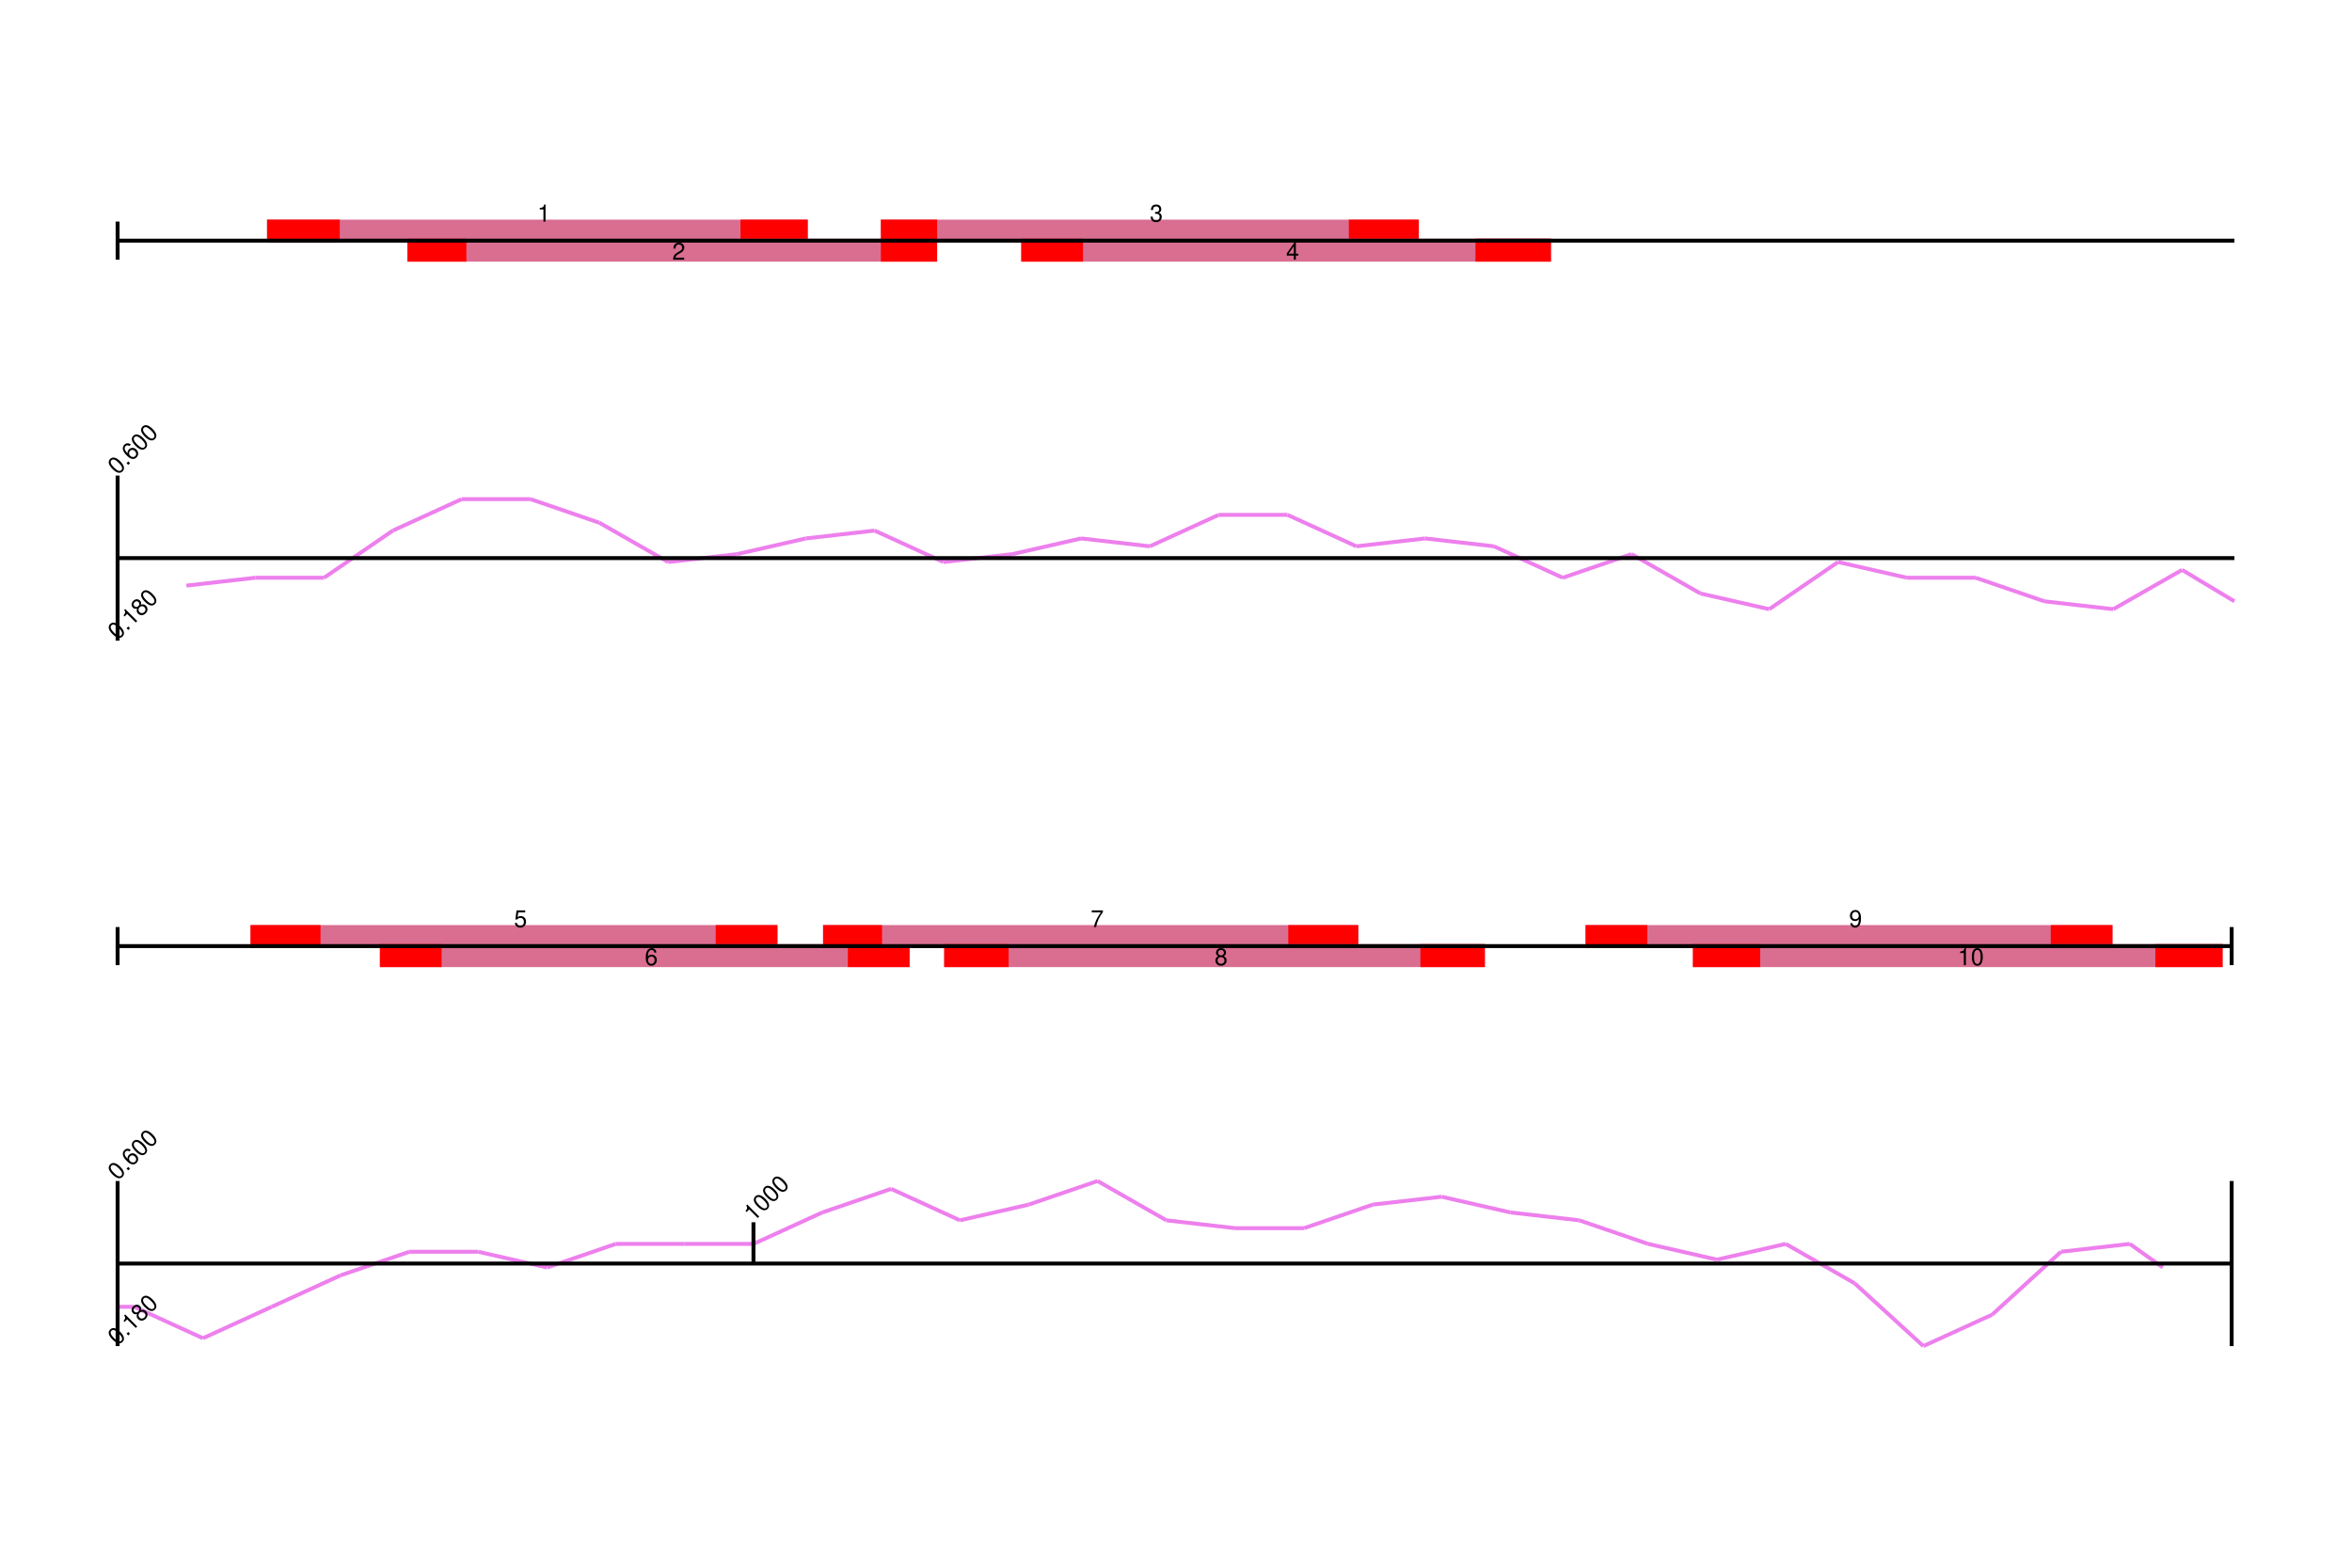
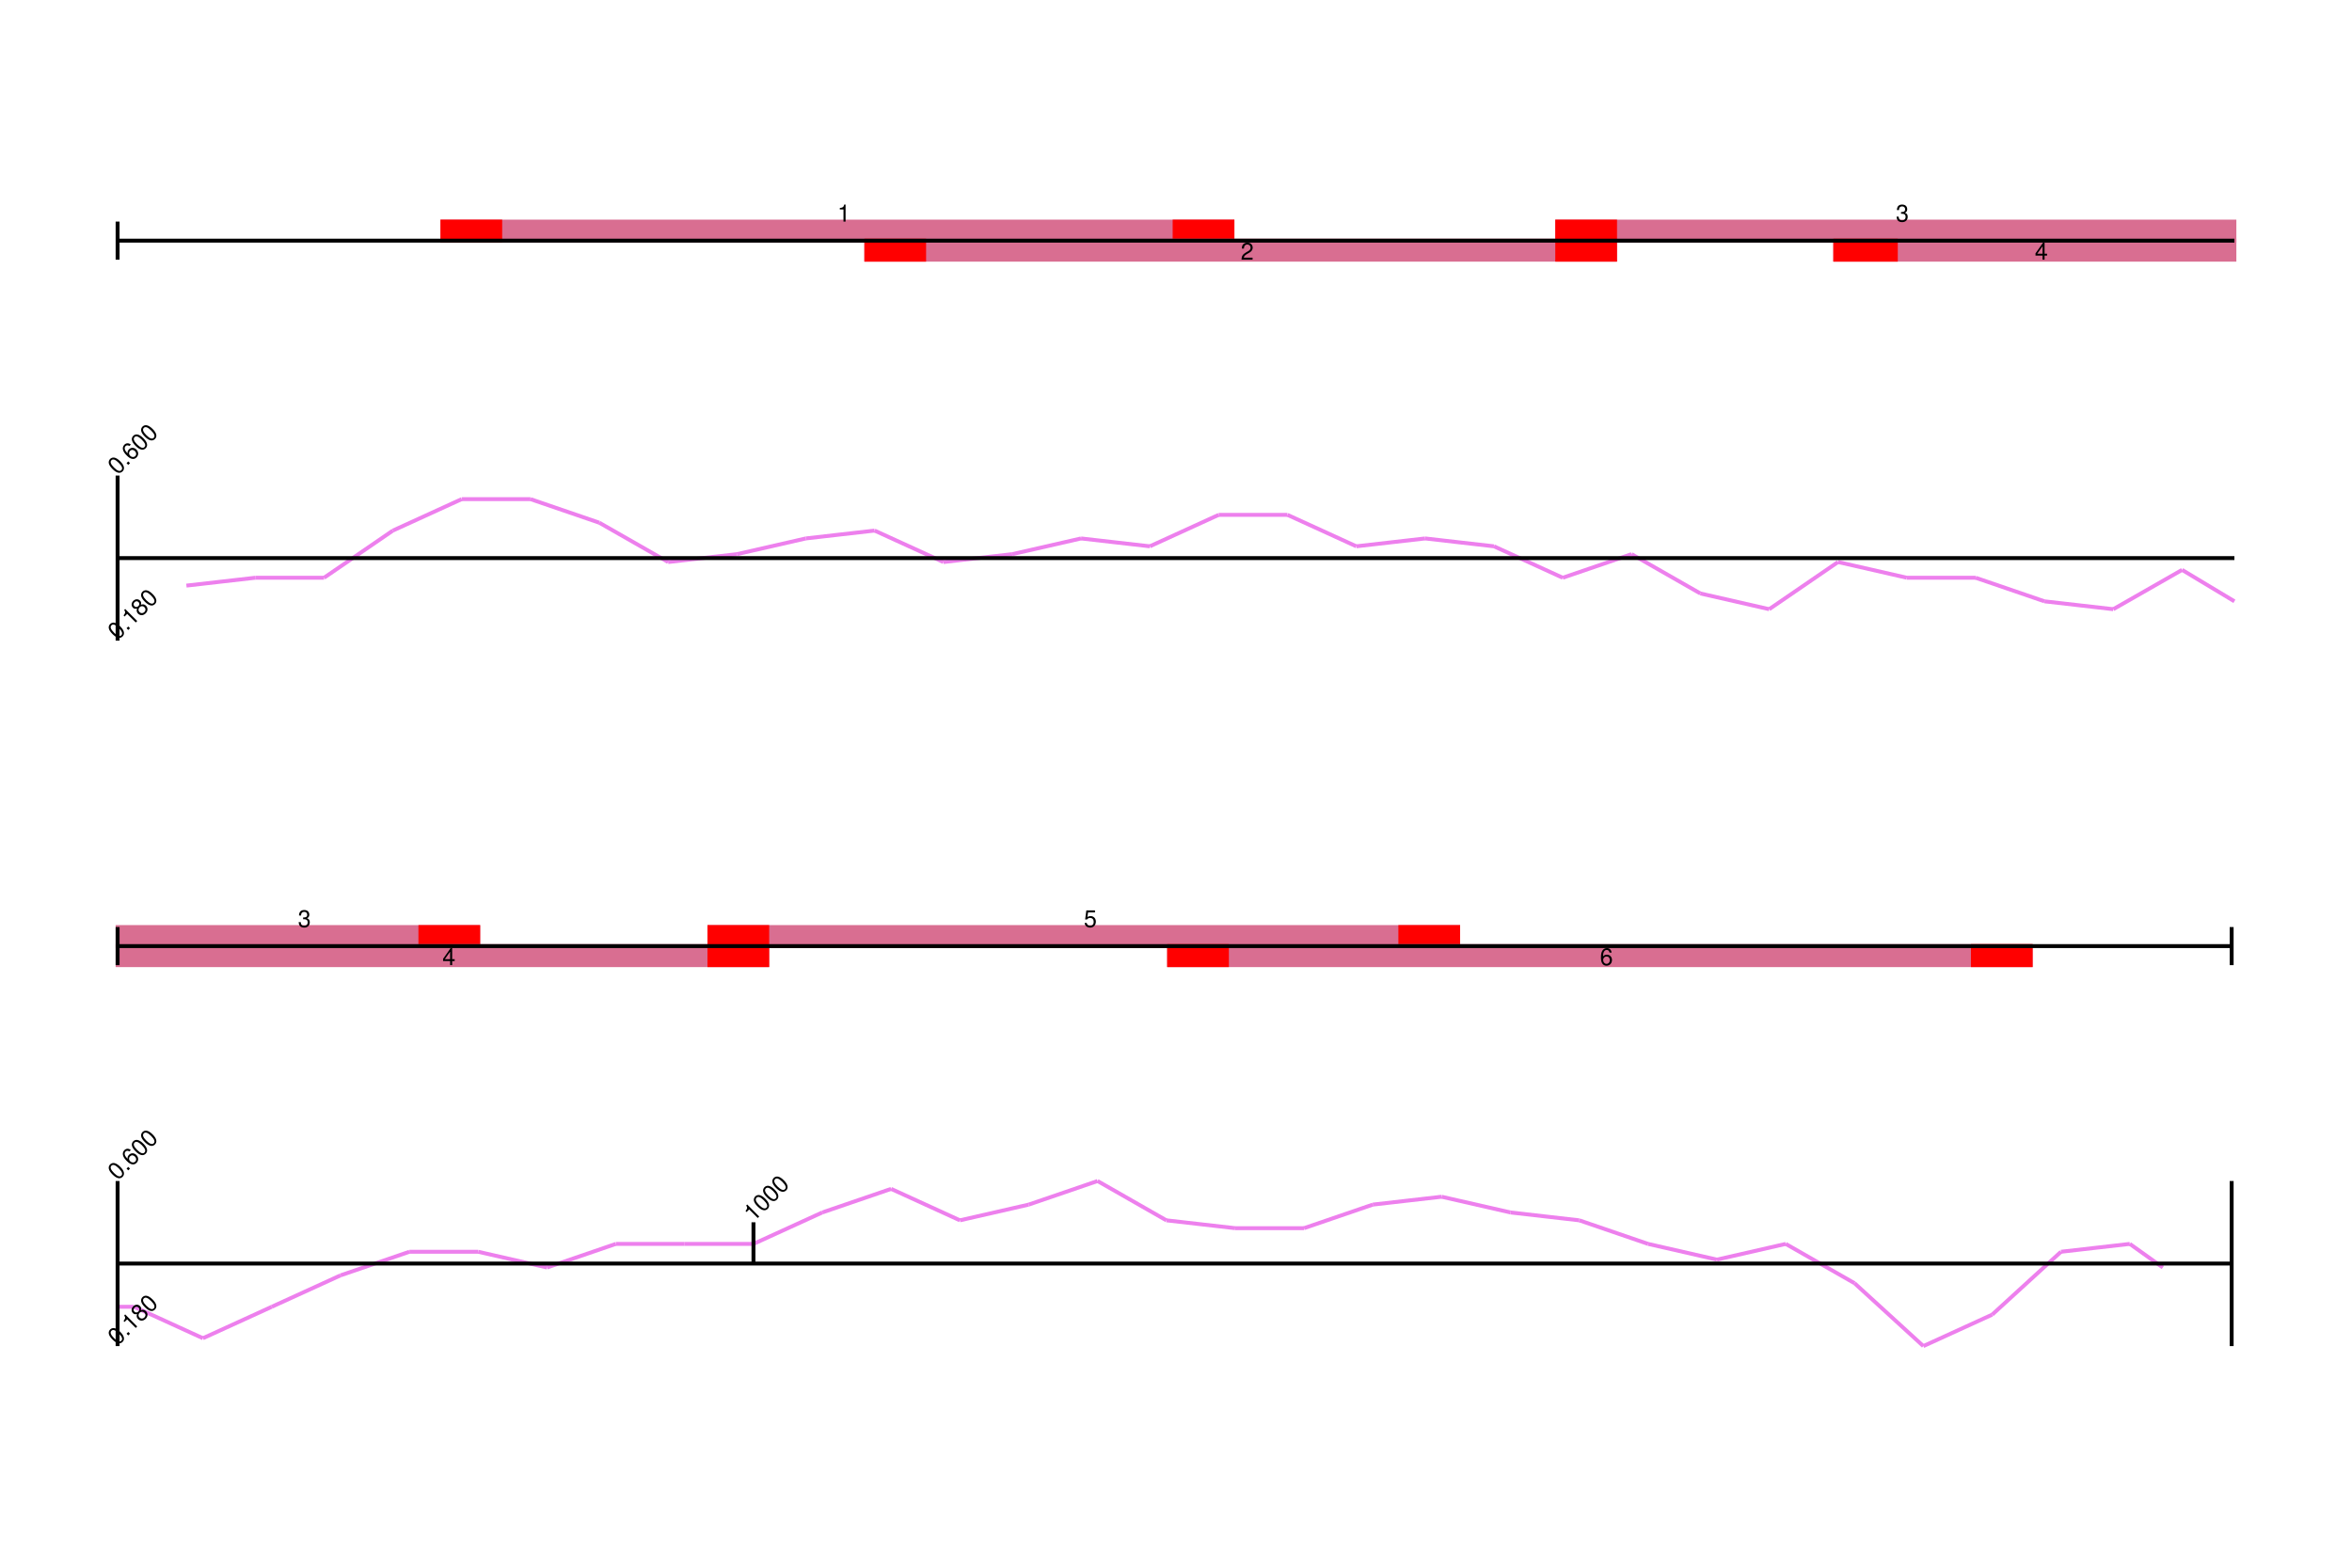
- <svg xmlns="http://www.w3.org/2000/svg" width="600" height="400" preserveAspectRatio="xMinYMin meet" viewBox="0 0 600 400" version="1.0" fill-rule="evenodd">
+ <svg xmlns="http://www.w3.org/2000/svg" fill-rule="evenodd" height="400" preserveAspectRatio="xMinYMin meet" version="1.0" viewBox="0 0 600 400" width="600">
  <clipPath id="clip">
-     <rect x="0" y="0" width="600" height="400" />
+     <rect height="400" width="600" x="0" y="0" />
  </clipPath>
-   <g id="group" transform="scale(1,-1) translate(0,-400)" style="clip-path: url(#clip)">
+   <g id="group" style="clip-path: url(#clip)" transform="scale(1,-1) translate(0,-400)">
    <g transform="">
      <path d="M 47.555,250.58 L 47.555,250.58 Z" style="stroke: rgb(93%,50%,93%); stroke-linecap: butt; stroke-width: 1;" />
      <path d="M 47.555,250.58 L 65.111,252.586 Z" style="stroke: rgb(93%,50%,93%); stroke-linecap: butt; stroke-width: 1;" />
      <path d="M 65.111,252.586 L 82.666,252.586 Z" style="stroke: rgb(93%,50%,93%); stroke-linecap: butt; stroke-width: 1;" />
      <path d="M 82.666,252.586 L 100.221,264.62 Z" style="stroke: rgb(93%,50%,93%); stroke-linecap: butt; stroke-width: 1;" />
      <path d="M 100.221,264.62 L 117.776,272.643 Z" style="stroke: rgb(93%,50%,93%); stroke-linecap: butt; stroke-width: 1;" />
      <path d="M 117.776,272.643 L 135.332,272.643 Z" style="stroke: rgb(93%,50%,93%); stroke-linecap: butt; stroke-width: 1;" />
      <path d="M 135.332,272.643 L 152.887,266.626 Z" style="stroke: rgb(93%,50%,93%); stroke-linecap: butt; stroke-width: 1;" />
      <path d="M 152.887,266.626 L 170.442,256.597 Z" style="stroke: rgb(93%,50%,93%); stroke-linecap: butt; stroke-width: 1;" />
      <path d="M 170.442,256.597 L 187.997,258.603 Z" style="stroke: rgb(93%,50%,93%); stroke-linecap: butt; stroke-width: 1;" />
      <path d="M 187.997,258.603 L 205.553,262.614 Z" style="stroke: rgb(93%,50%,93%); stroke-linecap: butt; stroke-width: 1;" />
      <path d="M 205.553,262.614 L 223.108,264.62 Z" style="stroke: rgb(93%,50%,93%); stroke-linecap: butt; stroke-width: 1;" />
      <path d="M 223.108,264.62 L 240.663,256.597 Z" style="stroke: rgb(93%,50%,93%); stroke-linecap: butt; stroke-width: 1;" />
      <path d="M 240.663,256.597 L 258.218,258.603 Z" style="stroke: rgb(93%,50%,93%); stroke-linecap: butt; stroke-width: 1;" />
      <path d="M 258.218,258.603 L 275.774,262.614 Z" style="stroke: rgb(93%,50%,93%); stroke-linecap: butt; stroke-width: 1;" />
      <path d="M 275.774,262.614 L 293.329,260.609 Z" style="stroke: rgb(93%,50%,93%); stroke-linecap: butt; stroke-width: 1;" />
      <path d="M 293.329,260.609 L 310.884,268.631 Z" style="stroke: rgb(93%,50%,93%); stroke-linecap: butt; stroke-width: 1;" />
      <path d="M 310.884,268.631 L 328.44,268.631 Z" style="stroke: rgb(93%,50%,93%); stroke-linecap: butt; stroke-width: 1;" />
      <path d="M 328.44,268.631 L 345.995,260.609 Z" style="stroke: rgb(93%,50%,93%); stroke-linecap: butt; stroke-width: 1;" />
      <path d="M 345.995,260.609 L 363.55,262.614 Z" style="stroke: rgb(93%,50%,93%); stroke-linecap: butt; stroke-width: 1;" />
      <path d="M 363.55,262.614 L 381.105,260.609 Z" style="stroke: rgb(93%,50%,93%); stroke-linecap: butt; stroke-width: 1;" />
      <path d="M 381.105,260.609 L 398.661,252.586 Z" style="stroke: rgb(93%,50%,93%); stroke-linecap: butt; stroke-width: 1;" />
      <path d="M 398.661,252.586 L 416.216,258.603 Z" style="stroke: rgb(93%,50%,93%); stroke-linecap: butt; stroke-width: 1;" />
      <path d="M 416.216,258.603 L 433.771,248.574 Z" style="stroke: rgb(93%,50%,93%); stroke-linecap: butt; stroke-width: 1;" />
      <path d="M 433.771,248.574 L 451.326,244.563 Z" style="stroke: rgb(93%,50%,93%); stroke-linecap: butt; stroke-width: 1;" />
      <path d="M 451.326,244.563 L 468.882,256.597 Z" style="stroke: rgb(93%,50%,93%); stroke-linecap: butt; stroke-width: 1;" />
      <path d="M 468.882,256.597 L 486.437,252.586 Z" style="stroke: rgb(93%,50%,93%); stroke-linecap: butt; stroke-width: 1;" />
      <path d="M 486.437,252.586 L 503.992,252.586 Z" style="stroke: rgb(93%,50%,93%); stroke-linecap: butt; stroke-width: 1;" />
      <path d="M 503.992,252.586 L 521.547,246.569 Z" style="stroke: rgb(93%,50%,93%); stroke-linecap: butt; stroke-width: 1;" />
      <path d="M 521.547,246.569 L 539.103,244.563 Z" style="stroke: rgb(93%,50%,93%); stroke-linecap: butt; stroke-width: 1;" />
      <path d="M 539.103,244.563 L 556.658,254.591 Z" style="stroke: rgb(93%,50%,93%); stroke-linecap: butt; stroke-width: 1;" />
      <path d="M 556.658,254.591 L 570,246.569 Z" style="stroke: rgb(93%,50%,93%); stroke-linecap: butt; stroke-width: 1;" />
      <path d="M 30,66.569 L 34.213,66.569 Z" style="stroke: rgb(93%,50%,93%); stroke-linecap: butt; stroke-width: 1;" />
      <path d="M 34.213,66.569 L 51.769,58.546 Z" style="stroke: rgb(93%,50%,93%); stroke-linecap: butt; stroke-width: 1;" />
      <path d="M 51.769,58.546 L 69.324,66.569 Z" style="stroke: rgb(93%,50%,93%); stroke-linecap: butt; stroke-width: 1;" />
      <path d="M 69.324,66.569 L 86.879,74.591 Z" style="stroke: rgb(93%,50%,93%); stroke-linecap: butt; stroke-width: 1;" />
      <path d="M 86.879,74.591 L 104.434,80.609 Z" style="stroke: rgb(93%,50%,93%); stroke-linecap: butt; stroke-width: 1;" />
      <path d="M 104.434,80.609 L 121.99,80.609 Z" style="stroke: rgb(93%,50%,93%); stroke-linecap: butt; stroke-width: 1;" />
      <path d="M 121.99,80.609 L 139.545,76.597 Z" style="stroke: rgb(93%,50%,93%); stroke-linecap: butt; stroke-width: 1;" />
      <path d="M 139.545,76.597 L 157.1,82.614 Z" style="stroke: rgb(93%,50%,93%); stroke-linecap: butt; stroke-width: 1;" />
      <path d="M 157.1,82.614 L 174.655,82.614 Z" style="stroke: rgb(93%,50%,93%); stroke-linecap: butt; stroke-width: 1;" />
      <path d="M 174.655,82.614 L 192.211,82.614 Z" style="stroke: rgb(93%,50%,93%); stroke-linecap: butt; stroke-width: 1;" />
      <path d="M 192.211,82.614 L 209.766,90.637 Z" style="stroke: rgb(93%,50%,93%); stroke-linecap: butt; stroke-width: 1;" />
      <path d="M 209.766,90.637 L 227.321,96.654 Z" style="stroke: rgb(93%,50%,93%); stroke-linecap: butt; stroke-width: 1;" />
      <path d="M 227.321,96.654 L 244.876,88.631 Z" style="stroke: rgb(93%,50%,93%); stroke-linecap: butt; stroke-width: 1;" />
      <path d="M 244.876,88.631 L 262.432,92.643 Z" style="stroke: rgb(93%,50%,93%); stroke-linecap: butt; stroke-width: 1;" />
      <path d="M 262.432,92.643 L 279.987,98.66 Z" style="stroke: rgb(93%,50%,93%); stroke-linecap: butt; stroke-width: 1;" />
      <path d="M 279.987,98.66 L 297.542,88.631 Z" style="stroke: rgb(93%,50%,93%); stroke-linecap: butt; stroke-width: 1;" />
      <path d="M 297.542,88.631 L 315.098,86.626 Z" style="stroke: rgb(93%,50%,93%); stroke-linecap: butt; stroke-width: 1;" />
      <path d="M 315.098,86.626 L 332.653,86.626 Z" style="stroke: rgb(93%,50%,93%); stroke-linecap: butt; stroke-width: 1;" />
      <path d="M 332.653,86.626 L 350.208,92.643 Z" style="stroke: rgb(93%,50%,93%); stroke-linecap: butt; stroke-width: 1;" />
      <path d="M 350.208,92.643 L 367.763,94.649 Z" style="stroke: rgb(93%,50%,93%); stroke-linecap: butt; stroke-width: 1;" />
      <path d="M 367.763,94.649 L 385.319,90.637 Z" style="stroke: rgb(93%,50%,93%); stroke-linecap: butt; stroke-width: 1;" />
      <path d="M 385.319,90.637 L 402.874,88.631 Z" style="stroke: rgb(93%,50%,93%); stroke-linecap: butt; stroke-width: 1;" />
      <path d="M 402.874,88.631 L 420.429,82.614 Z" style="stroke: rgb(93%,50%,93%); stroke-linecap: butt; stroke-width: 1;" />
      <path d="M 420.429,82.614 L 437.984,78.603 Z" style="stroke: rgb(93%,50%,93%); stroke-linecap: butt; stroke-width: 1;" />
      <path d="M 437.984,78.603 L 455.54,82.614 Z" style="stroke: rgb(93%,50%,93%); stroke-linecap: butt; stroke-width: 1;" />
      <path d="M 455.54,82.614 L 473.095,72.586 Z" style="stroke: rgb(93%,50%,93%); stroke-linecap: butt; stroke-width: 1;" />
      <path d="M 473.095,72.586 L 490.65,56.54 Z" style="stroke: rgb(93%,50%,93%); stroke-linecap: butt; stroke-width: 1;" />
      <path d="M 490.65,56.54 L 508.205,64.563 Z" style="stroke: rgb(93%,50%,93%); stroke-linecap: butt; stroke-width: 1;" />
      <path d="M 508.205,64.563 L 525.761,80.609 Z" style="stroke: rgb(93%,50%,93%); stroke-linecap: butt; stroke-width: 1;" />
      <path d="M 525.761,80.609 L 543.316,82.614 Z" style="stroke: rgb(93%,50%,93%); stroke-linecap: butt; stroke-width: 1;" />
      <path d="M 543.316,82.614 L 551.743,76.597 Z" style="stroke: rgb(93%,50%,93%); stroke-linecap: butt; stroke-width: 1;" />
-       <polygon points="68.622 338.6, 205.553 338.6, 205.553 343.46, 68.622 343.46" style="stroke: rgb(85%,43%,57%); stroke-linecap: butt; stroke-width: 1; fill: rgb(85%,43%,57%);" />
-       <polygon points="68.622 338.6, 86.177 338.6, 86.177 343.46, 68.622 343.46" style="stroke: rgb(100%,0%,0%); stroke-linecap: butt; stroke-width: 1; fill: rgb(100%,0%,0%);" />
-       <polygon points="189.402 338.6, 205.553 338.6, 205.553 343.46, 189.402 343.46" style="stroke: rgb(100%,0%,0%); stroke-linecap: butt; stroke-width: 1; fill: rgb(100%,0%,0%);" />
-       <polygon points="104.434 333.74, 238.557 333.74, 238.557 338.6, 104.434 338.6" style="stroke: rgb(85%,43%,57%); stroke-linecap: butt; stroke-width: 1; fill: rgb(85%,43%,57%);" />
-       <polygon points="104.434 333.74, 118.478 333.74, 118.478 338.6, 104.434 338.6" style="stroke: rgb(100%,0%,0%); stroke-linecap: butt; stroke-width: 1; fill: rgb(100%,0%,0%);" />
-       <polygon points="225.215 333.74, 238.557 333.74, 238.557 338.6, 225.215 338.6" style="stroke: rgb(100%,0%,0%); stroke-linecap: butt; stroke-width: 1; fill: rgb(100%,0%,0%);" />
-       <polygon points="225.215 338.6, 361.443 338.6, 361.443 343.46, 225.215 343.46" style="stroke: rgb(85%,43%,57%); stroke-linecap: butt; stroke-width: 1; fill: rgb(85%,43%,57%);" />
-       <polygon points="225.215 338.6, 238.557 338.6, 238.557 343.46, 225.215 343.46" style="stroke: rgb(100%,0%,0%); stroke-linecap: butt; stroke-width: 1; fill: rgb(100%,0%,0%);" />
-       <polygon points="344.59 338.6, 361.443 338.6, 361.443 343.46, 344.59 343.46" style="stroke: rgb(100%,0%,0%); stroke-linecap: butt; stroke-width: 1; fill: rgb(100%,0%,0%);" />
-       <polygon points="261.027 333.74, 395.149 333.74, 395.149 338.6, 261.027 338.6" style="stroke: rgb(85%,43%,57%); stroke-linecap: butt; stroke-width: 1; fill: rgb(85%,43%,57%);" />
-       <polygon points="261.027 333.74, 275.774 333.74, 275.774 338.6, 261.027 338.6" style="stroke: rgb(100%,0%,0%); stroke-linecap: butt; stroke-width: 1; fill: rgb(100%,0%,0%);" />
-       <polygon points="376.892 333.74, 395.149 333.74, 395.149 338.6, 376.892 338.6" style="stroke: rgb(100%,0%,0%); stroke-linecap: butt; stroke-width: 1; fill: rgb(100%,0%,0%);" />
-       <polygon points="64.408 158.6, 197.828 158.6, 197.828 163.46, 64.408 163.46" style="stroke: rgb(85%,43%,57%); stroke-linecap: butt; stroke-width: 1; fill: rgb(85%,43%,57%);" />
-       <polygon points="64.408 158.6, 81.261 158.6, 81.261 163.46, 64.408 163.46" style="stroke: rgb(100%,0%,0%); stroke-linecap: butt; stroke-width: 1; fill: rgb(100%,0%,0%);" />
-       <polygon points="183.082 158.6, 197.828 158.6, 197.828 163.46, 183.082 163.46" style="stroke: rgb(100%,0%,0%); stroke-linecap: butt; stroke-width: 1; fill: rgb(100%,0%,0%);" />
-       <polygon points="97.412 153.74, 231.535 153.74, 231.535 158.6, 97.412 158.6" style="stroke: rgb(85%,43%,57%); stroke-linecap: butt; stroke-width: 1; fill: rgb(85%,43%,57%);" />
-       <polygon points="97.412 153.74, 112.159 153.74, 112.159 158.6, 97.412 158.6" style="stroke: rgb(100%,0%,0%); stroke-linecap: butt; stroke-width: 1; fill: rgb(100%,0%,0%);" />
-       <polygon points="216.788 153.74, 231.535 153.74, 231.535 158.6, 216.788 158.6" style="stroke: rgb(100%,0%,0%); stroke-linecap: butt; stroke-width: 1; fill: rgb(100%,0%,0%);" />
-       <polygon points="210.468 158.6, 345.995 158.6, 345.995 163.46, 210.468 163.46" style="stroke: rgb(85%,43%,57%); stroke-linecap: butt; stroke-width: 1; fill: rgb(85%,43%,57%);" />
-       <polygon points="210.468 158.6, 224.512 158.6, 224.512 163.46, 210.468 163.46" style="stroke: rgb(100%,0%,0%); stroke-linecap: butt; stroke-width: 1; fill: rgb(100%,0%,0%);" />
-       <polygon points="329.142 158.6, 345.995 158.6, 345.995 163.46, 329.142 163.46" style="stroke: rgb(100%,0%,0%); stroke-linecap: butt; stroke-width: 1; fill: rgb(100%,0%,0%);" />
-       <polygon points="241.365 153.74, 378.296 153.74, 378.296 158.6, 241.365 158.6" style="stroke: rgb(85%,43%,57%); stroke-linecap: butt; stroke-width: 1; fill: rgb(85%,43%,57%);" />
-       <polygon points="241.365 153.74, 256.814 153.74, 256.814 158.6, 241.365 158.6" style="stroke: rgb(100%,0%,0%); stroke-linecap: butt; stroke-width: 1; fill: rgb(100%,0%,0%);" />
-       <polygon points="362.848 153.74, 378.296 153.74, 378.296 158.6, 362.848 158.6" style="stroke: rgb(100%,0%,0%); stroke-linecap: butt; stroke-width: 1; fill: rgb(100%,0%,0%);" />
-       <polygon points="404.981 158.6, 538.4 158.6, 538.4 163.46, 404.981 163.46" style="stroke: rgb(85%,43%,57%); stroke-linecap: butt; stroke-width: 1; fill: rgb(85%,43%,57%);" />
-       <polygon points="404.981 158.6, 419.727 158.6, 419.727 163.46, 404.981 163.46" style="stroke: rgb(100%,0%,0%); stroke-linecap: butt; stroke-width: 1; fill: rgb(100%,0%,0%);" />
-       <polygon points="523.654 158.6, 538.4 158.6, 538.4 163.46, 523.654 163.46" style="stroke: rgb(100%,0%,0%); stroke-linecap: butt; stroke-width: 1; fill: rgb(100%,0%,0%);" />
-       <polygon points="432.367 153.74, 566.489 153.74, 566.489 158.6, 432.367 158.6" style="stroke: rgb(85%,43%,57%); stroke-linecap: butt; stroke-width: 1; fill: rgb(85%,43%,57%);" />
-       <polygon points="432.367 153.74, 448.518 153.74, 448.518 158.6, 432.367 158.6" style="stroke: rgb(100%,0%,0%); stroke-linecap: butt; stroke-width: 1; fill: rgb(100%,0%,0%);" />
-       <polygon points="550.338 153.74, 566.489 153.74, 566.489 158.6, 550.338 158.6" style="stroke: rgb(100%,0%,0%); stroke-linecap: butt; stroke-width: 1; fill: rgb(100%,0%,0%);" />
+       <polygon points="112.861 338.6, 314.395 338.6, 314.395 343.46, 112.861 343.46" style="stroke: rgb(85%,43%,57%); stroke-linecap: butt; stroke-width: 1; fill: rgb(85%,43%,57%); fill-rule: evenodd;" />
+       <polygon points="112.861 338.6, 127.607 338.6, 127.607 343.46, 112.861 343.46" style="stroke: rgb(100%,0%,0%); stroke-linecap: butt; stroke-width: 1; fill: rgb(100%,0%,0%); fill-rule: evenodd;" />
+       <polygon points="299.649 338.6, 314.395 338.6, 314.395 343.46, 299.649 343.46" style="stroke: rgb(100%,0%,0%); stroke-linecap: butt; stroke-width: 1; fill: rgb(100%,0%,0%); fill-rule: evenodd;" />
+       <polygon points="221.001 333.74, 412.003 333.74, 412.003 338.6, 221.001 338.6" style="stroke: rgb(85%,43%,57%); stroke-linecap: butt; stroke-width: 1; fill: rgb(85%,43%,57%); fill-rule: evenodd;" />
+       <polygon points="221.001 333.74, 235.748 333.74, 235.748 338.6, 221.001 338.6" style="stroke: rgb(100%,0%,0%); stroke-linecap: butt; stroke-width: 1; fill: rgb(100%,0%,0%); fill-rule: evenodd;" />
+       <polygon points="397.256 333.74, 412.003 333.74, 412.003 338.6, 397.256 338.6" style="stroke: rgb(100%,0%,0%); stroke-linecap: butt; stroke-width: 1; fill: rgb(100%,0%,0%); fill-rule: evenodd;" />
+       <polygon points="397.256 338.6, 570 338.6, 570 343.46, 397.256 343.46" style="stroke: rgb(85%,43%,57%); stroke-linecap: butt; stroke-width: 1; fill: rgb(85%,43%,57%); fill-rule: evenodd;" />
+       <polygon points="30 158.6, 121.99 158.6, 121.99 163.46, 30 163.46" style="stroke: rgb(85%,43%,57%); stroke-linecap: butt; stroke-width: 1; fill: rgb(85%,43%,57%); fill-rule: evenodd;" />
+       <polygon points="397.256 338.6, 412.003 338.6, 412.003 343.46, 397.256 343.46" style="stroke: rgb(100%,0%,0%); stroke-linecap: butt; stroke-width: 1; fill: rgb(100%,0%,0%); fill-rule: evenodd;" />
+       <polygon points="107.243 158.6, 121.99 158.6, 121.99 163.46, 107.243 163.46" style="stroke: rgb(100%,0%,0%); stroke-linecap: butt; stroke-width: 1; fill: rgb(100%,0%,0%); fill-rule: evenodd;" />
+       <polygon points="468.18 333.74, 570 333.74, 570 338.6, 468.18 338.6" style="stroke: rgb(85%,43%,57%); stroke-linecap: butt; stroke-width: 1; fill: rgb(85%,43%,57%); fill-rule: evenodd;" />
+       <polygon points="30 153.74, 195.722 153.74, 195.722 158.6, 30 158.6" style="stroke: rgb(85%,43%,57%); stroke-linecap: butt; stroke-width: 1; fill: rgb(85%,43%,57%); fill-rule: evenodd;" />
+       <polygon points="468.18 333.74, 483.628 333.74, 483.628 338.6, 468.18 338.6" style="stroke: rgb(100%,0%,0%); stroke-linecap: butt; stroke-width: 1; fill: rgb(100%,0%,0%); fill-rule: evenodd;" />
+       <polygon points="180.975 153.74, 195.722 153.74, 195.722 158.6, 180.975 158.6" style="stroke: rgb(100%,0%,0%); stroke-linecap: butt; stroke-width: 1; fill: rgb(100%,0%,0%); fill-rule: evenodd;" />
+       <polygon points="180.975 158.6, 371.977 158.6, 371.977 163.46, 180.975 163.46" style="stroke: rgb(85%,43%,57%); stroke-linecap: butt; stroke-width: 1; fill: rgb(85%,43%,57%); fill-rule: evenodd;" />
+       <polygon points="180.975 158.6, 195.722 158.6, 195.722 163.46, 180.975 163.46" style="stroke: rgb(100%,0%,0%); stroke-linecap: butt; stroke-width: 1; fill: rgb(100%,0%,0%); fill-rule: evenodd;" />
+       <polygon points="357.23 158.6, 371.977 158.6, 371.977 163.46, 357.23 163.46" style="stroke: rgb(100%,0%,0%); stroke-linecap: butt; stroke-width: 1; fill: rgb(100%,0%,0%); fill-rule: evenodd;" />
+       <polygon points="298.245 153.74, 518.036 153.74, 518.036 158.6, 298.245 158.6" style="stroke: rgb(85%,43%,57%); stroke-linecap: butt; stroke-width: 1; fill: rgb(85%,43%,57%); fill-rule: evenodd;" />
+       <polygon points="298.245 153.74, 312.991 153.74, 312.991 158.6, 298.245 158.6" style="stroke: rgb(100%,0%,0%); stroke-linecap: butt; stroke-width: 1; fill: rgb(100%,0%,0%); fill-rule: evenodd;" />
+       <polygon points="503.29 153.74, 518.036 153.74, 518.036 158.6, 503.29 158.6" style="stroke: rgb(100%,0%,0%); stroke-linecap: butt; stroke-width: 1; fill: rgb(100%,0%,0%); fill-rule: evenodd;" />
      <path d="M 30,257.6 L 570,257.6 Z" style="stroke: rgb(0%,0%,0%); stroke-linecap: butt; stroke-width: 1;" />
      <path d="M 30,236.54 L 30,278.66 Z" style="stroke: rgb(0%,0%,0%); stroke-linecap: butt; stroke-width: 1;" />
      <path d="M 569.298,56.54 L 569.298,98.66 Z" style="stroke: rgb(0%,0%,0%); stroke-linecap: butt; stroke-width: 1;" />
      <path d="M 30,77.6 L 569.298,77.6 Z" style="stroke: rgb(0%,0%,0%); stroke-linecap: butt; stroke-width: 1;" />
      <path d="M 30,56.54 L 30,98.66 Z" style="stroke: rgb(0%,0%,0%); stroke-linecap: butt; stroke-width: 1;" />
      <path d="M 192.211,77.6 L 192.211,88.13 Z" style="stroke: rgb(0%,0%,0%); stroke-linecap: butt; stroke-width: 1;" />
      <path d="M 30,338.6 L 570,338.6 Z" style="stroke: rgb(0%,0%,0%); stroke-linecap: butt; stroke-width: 1;" />
      <path d="M 30,333.74 L 30,343.46 Z" style="stroke: rgb(0%,0%,0%); stroke-linecap: butt; stroke-width: 1;" />
      <path d="M 569.298,153.74 L 569.298,163.46 Z" style="stroke: rgb(0%,0%,0%); stroke-linecap: butt; stroke-width: 1;" />
      <path d="M 30,158.6 L 569.298,158.6 Z" style="stroke: rgb(0%,0%,0%); stroke-linecap: butt; stroke-width: 1;" />
      <path d="M 30,153.74 L 30,163.46 Z" style="stroke: rgb(0%,0%,0%); stroke-linecap: butt; stroke-width: 1;" />
      <g transform=" matrix(0.707107,0.707107,-0.707107,0.707107,192.2107,88.13)">
-         <text x="0" y="0" style="font-family: Helvetica; font-size: 6px; fill: rgb(0%,0%,0%);" transform="translate(0,0) scale(1,-1)">1000</text>
+         <text style="font-family: Helvetica; font-size: 6px;fill: rgb(0%,0%,0%); stroke:none;" transform="translate(0,0) scale(1,-1)" x="0" y="0">1000</text>
      </g>
      <g transform=" matrix(0.707107,0.707107,-0.707107,0.707107,30,236.54)">
-         <text x="0" y="0" style="font-family: Helvetica; font-size: 6px; fill: rgb(0%,0%,0%);" transform="translate(0,0) scale(1,-1)">0.180</text>
+         <text style="font-family: Helvetica; font-size: 6px;fill: rgb(0%,0%,0%); stroke:none;" transform="translate(0,0) scale(1,-1)" x="0" y="0">0.180</text>
      </g>
      <g transform=" matrix(0.707107,0.707107,-0.707107,0.707107,30,278.66)">
-         <text x="0" y="0" style="font-family: Helvetica; font-size: 6px; fill: rgb(0%,0%,0%);" transform="translate(0,0) scale(1,-1)">0.600</text>
+         <text style="font-family: Helvetica; font-size: 6px;fill: rgb(0%,0%,0%); stroke:none;" transform="translate(0,0) scale(1,-1)" x="0" y="0">0.600</text>
      </g>
      <g transform=" matrix(0.707107,0.707107,-0.707107,0.707107,30,257.6)">
-         <text x="0" y="0" style="font-family: Helvetica; font-size: 6px; fill: rgb(0%,0%,0%);" transform="translate(0,0) scale(1,-1)" />
+         <text style="font-family: Helvetica; font-size: 6px;fill: rgb(0%,0%,0%); stroke:none;" transform="translate(0,0) scale(1,-1)" x="0" y="0" />
      </g>
      <g transform=" matrix(0.707107,0.707107,-0.707107,0.707107,30,56.54)">
-         <text x="0" y="0" style="font-family: Helvetica; font-size: 6px; fill: rgb(0%,0%,0%);" transform="translate(0,0) scale(1,-1)">0.180</text>
+         <text style="font-family: Helvetica; font-size: 6px;fill: rgb(0%,0%,0%); stroke:none;" transform="translate(0,0) scale(1,-1)" x="0" y="0">0.180</text>
      </g>
      <g transform=" matrix(0.707107,0.707107,-0.707107,0.707107,30,98.66)">
-         <text x="0" y="0" style="font-family: Helvetica; font-size: 6px; fill: rgb(0%,0%,0%);" transform="translate(0,0) scale(1,-1)">0.600</text>
+         <text style="font-family: Helvetica; font-size: 6px;fill: rgb(0%,0%,0%); stroke:none;" transform="translate(0,0) scale(1,-1)" x="0" y="0">0.600</text>
      </g>
      <g transform=" matrix(0.707107,0.707107,-0.707107,0.707107,30,77.6)">
-         <text x="0" y="0" style="font-family: Helvetica; font-size: 6px; fill: rgb(0%,0%,0%);" transform="translate(0,0) scale(1,-1)" />
+         <text style="font-family: Helvetica; font-size: 6px;fill: rgb(0%,0%,0%); stroke:none;" transform="translate(0,0) scale(1,-1)" x="0" y="0" />
      </g>
-       <g transform=" matrix(1,0,-0,1,137.0871,343.46)">
-         <text x="0" y="0" style="font-family: Helvetica; font-size: 6px; fill: rgb(0%,0%,0%);" transform="translate(0,0) scale(1,-1)">1</text>
+       <g transform=" matrix(1,0,-0,1,213.6281,343.46)">
+         <text style="font-family: Helvetica; font-size: 6px;fill: rgb(0%,0%,0%); stroke:none;" transform="translate(0,0) scale(1,-1)" x="0" y="0">1</text>
      </g>
-       <g transform=" matrix(1,0,-0,1,171.4954,333.74)">
-         <text x="0" y="0" style="font-family: Helvetica; font-size: 6px; fill: rgb(0%,0%,0%);" transform="translate(0,0) scale(1,-1)">2</text>
+       <g transform=" matrix(1,0,-0,1,316.502,333.74)">
+         <text style="font-family: Helvetica; font-size: 6px;fill: rgb(0%,0%,0%); stroke:none;" transform="translate(0,0) scale(1,-1)" x="0" y="0">2</text>
      </g>
-       <g transform=" matrix(1,0,-0,1,293.329,343.46)">
-         <text x="0" y="0" style="font-family: Helvetica; font-size: 6px; fill: rgb(0%,0%,0%);" transform="translate(0,0) scale(1,-1)">3</text>
+       <g transform=" matrix(1,0,-0,1,483.6281,343.46)">
+         <text style="font-family: Helvetica; font-size: 6px;fill: rgb(0%,0%,0%); stroke:none;" transform="translate(0,0) scale(1,-1)" x="0" y="0">3</text>
      </g>
-       <g transform=" matrix(1,0,-0,1,328.0884,333.74)">
-         <text x="0" y="0" style="font-family: Helvetica; font-size: 6px; fill: rgb(0%,0%,0%);" transform="translate(0,0) scale(1,-1)">4</text>
+       <g transform=" matrix(1,0,-0,1,75.9948,163.46)">
+         <text style="font-family: Helvetica; font-size: 6px;fill: rgb(0%,0%,0%); stroke:none;" transform="translate(0,0) scale(1,-1)" x="0" y="0">3</text>
      </g>
-       <g transform=" matrix(1,0,-0,1,131.1183,163.46)">
-         <text x="0" y="0" style="font-family: Helvetica; font-size: 6px; fill: rgb(0%,0%,0%);" transform="translate(0,0) scale(1,-1)">5</text>
+       <g transform=" matrix(1,0,-0,1,519.0897,333.74)">
+         <text style="font-family: Helvetica; font-size: 6px;fill: rgb(0%,0%,0%); stroke:none;" transform="translate(0,0) scale(1,-1)" x="0" y="0">4</text>
      </g>
-       <g transform=" matrix(1,0,-0,1,164.4733,153.74)">
-         <text x="0" y="0" style="font-family: Helvetica; font-size: 6px; fill: rgb(0%,0%,0%);" transform="translate(0,0) scale(1,-1)">6</text>
+       <g transform=" matrix(1,0,-0,1,112.8609,153.74)">
+         <text style="font-family: Helvetica; font-size: 6px;fill: rgb(0%,0%,0%); stroke:none;" transform="translate(0,0) scale(1,-1)" x="0" y="0">4</text>
      </g>
-       <g transform=" matrix(1,0,-0,1,278.2315,163.46)">
-         <text x="0" y="0" style="font-family: Helvetica; font-size: 6px; fill: rgb(0%,0%,0%);" transform="translate(0,0) scale(1,-1)">7</text>
+       <g transform=" matrix(1,0,-0,1,276.4759,163.46)">
+         <text style="font-family: Helvetica; font-size: 6px;fill: rgb(0%,0%,0%); stroke:none;" transform="translate(0,0) scale(1,-1)" x="0" y="0">5</text>
      </g>
-       <g transform=" matrix(1,0,-0,1,309.8309,153.74)">
-         <text x="0" y="0" style="font-family: Helvetica; font-size: 6px; fill: rgb(0%,0%,0%);" transform="translate(0,0) scale(1,-1)">8</text>
-       </g>
-       <g transform=" matrix(1,0,-0,1,471.6905,163.46)">
-         <text x="0" y="0" style="font-family: Helvetica; font-size: 6px; fill: rgb(0%,0%,0%);" transform="translate(0,0) scale(1,-1)">9</text>
-       </g>
-       <g transform=" matrix(1,0,-0,1,499.4278,153.74)">
-         <text x="0" y="0" style="font-family: Helvetica; font-size: 6px; fill: rgb(0%,0%,0%);" transform="translate(0,0) scale(1,-1)">10</text>
+       <g transform=" matrix(1,0,-0,1,408.1404,153.74)">
+         <text style="font-family: Helvetica; font-size: 6px;fill: rgb(0%,0%,0%); stroke:none;" transform="translate(0,0) scale(1,-1)" x="0" y="0">6</text>
      </g>
    </g>
  </g>
</svg>
